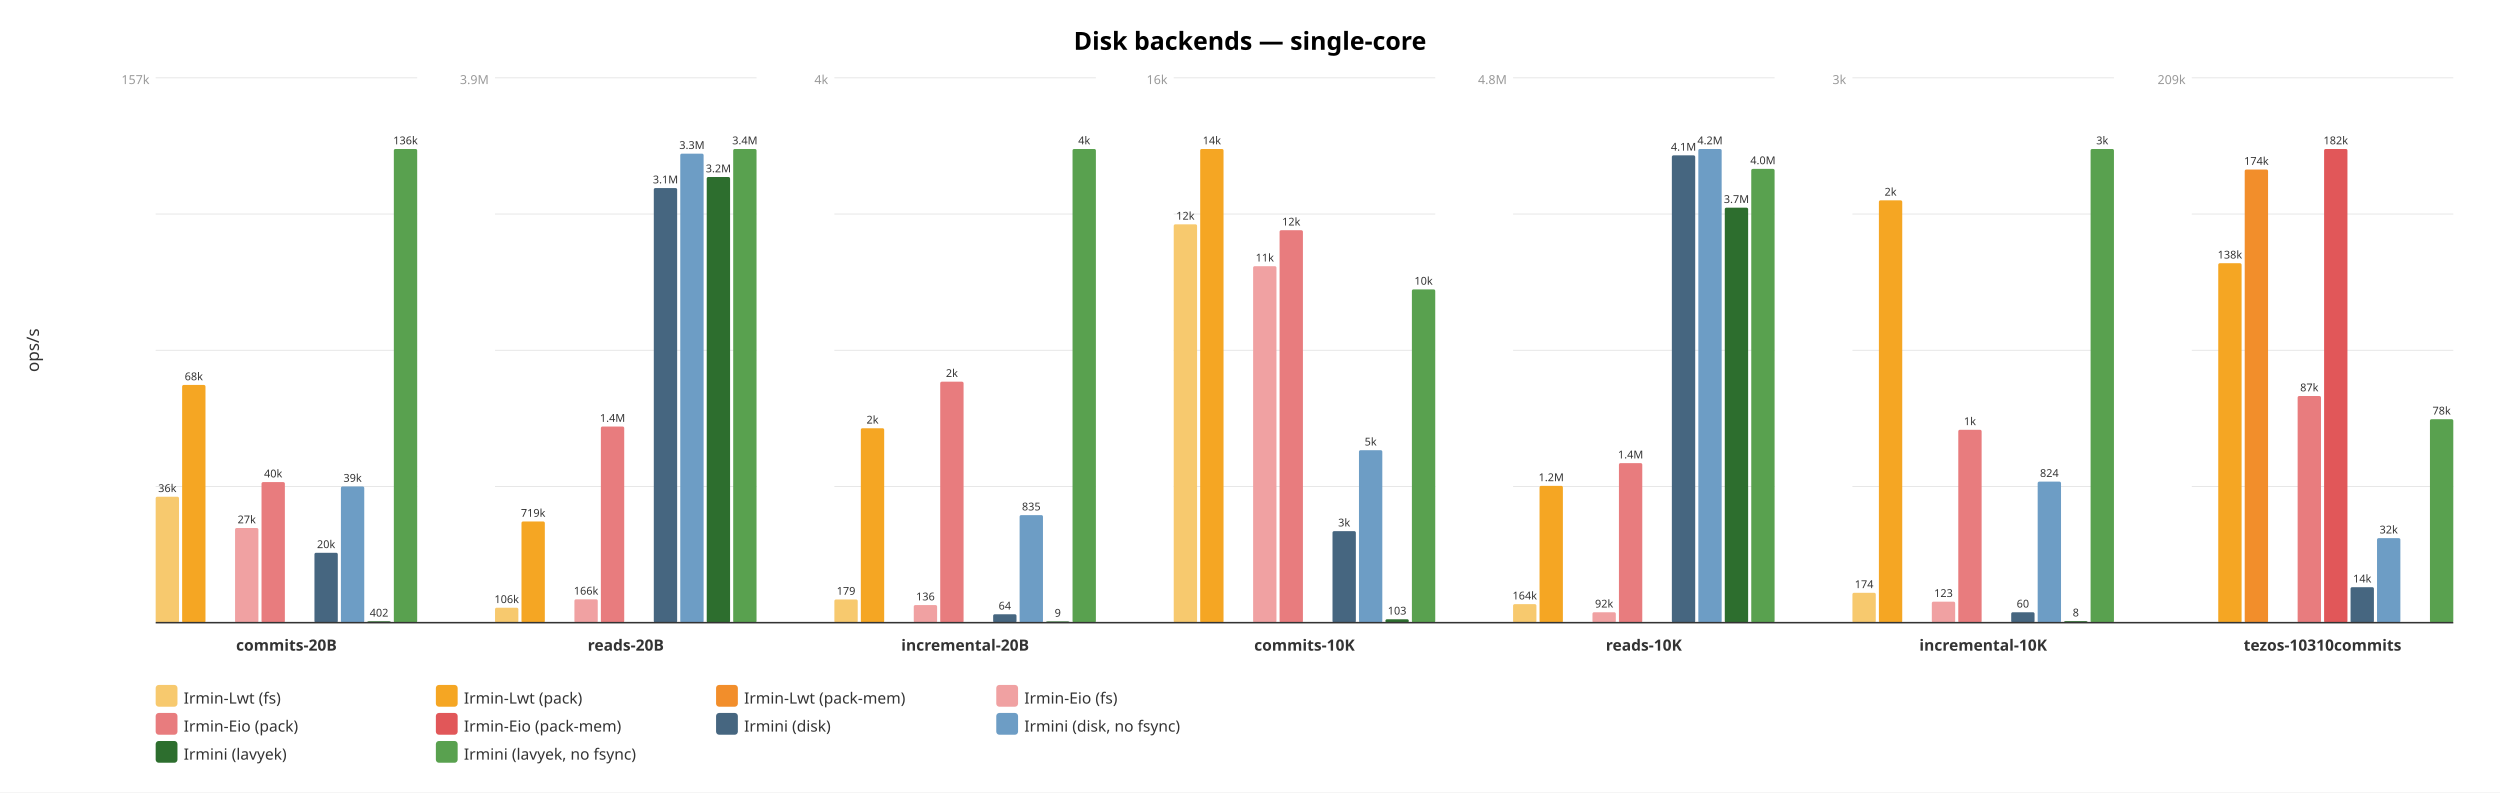
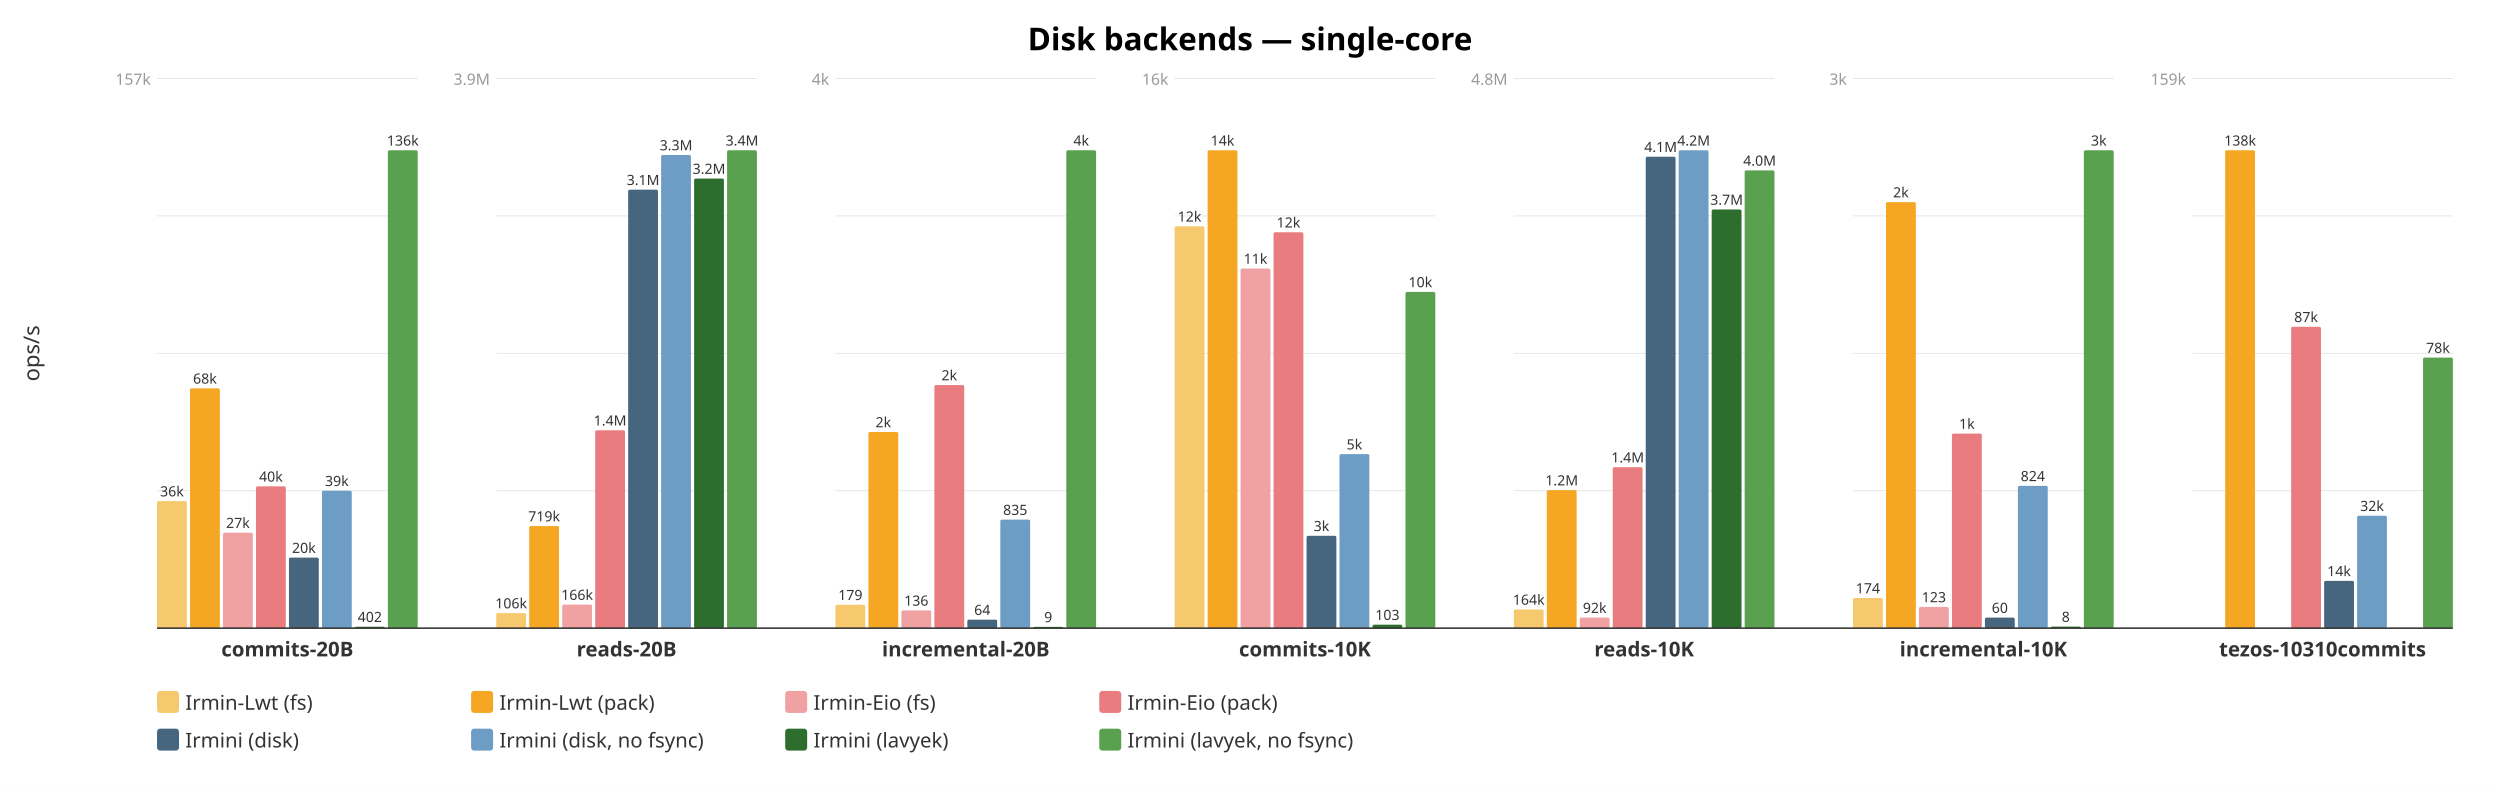
- <svg xmlns="http://www.w3.org/2000/svg" width="1606" height="509" font-family="system-ui, sans-serif" font-size="11">
-   <rect width="1606" height="509" fill="white" />
+ <svg xmlns="http://www.w3.org/2000/svg" width="1592" height="503" font-family="system-ui, sans-serif" font-size="14">
+   <rect width="1592" height="503" fill="white" />
  <defs>
</defs>
-   <text x="803.0" y="32" text-anchor="middle" font-size="16" font-weight="bold">Disk backends — single-core</text>
+   <text x="796.0" y="32" text-anchor="middle" font-size="20" font-weight="bold">Disk backends — single-core</text>
  <g transform="translate(100,50)">
-     <text x="-75" y="175.0" text-anchor="middle" font-size="11" fill="#333" transform="rotate(-90,-75,175.0)">ops/s</text>
-     <line x1="0" y1="262.5" x2="168" y2="262.5" stroke="#e0e0e0" stroke-width="0.5" />
-     <line x1="0" y1="175.0" x2="168" y2="175.0" stroke="#e0e0e0" stroke-width="0.5" />
-     <line x1="0" y1="87.5" x2="168" y2="87.5" stroke="#e0e0e0" stroke-width="0.5" />
-     <line x1="0" y1="0.0" x2="168" y2="0.0" stroke="#e0e0e0" stroke-width="0.5" />
-     <text x="-4.0" y="4.0" text-anchor="end" font-size="8" fill="#999">157k</text>
-     <rect x="0.0" y="269.1" width="15" height="80.9" fill="#f7c96e" rx="1" />
-     <text x="7.5" y="266.1" text-anchor="middle" font-size="7" fill="#333">36k</text>
-     <rect x="17.0" y="197.3" width="15" height="152.7" fill="#f5a623" rx="1" />
-     <text x="24.5" y="194.3" text-anchor="middle" font-size="7" fill="#333">68k</text>
-     <rect x="51.0" y="289.2" width="15" height="60.8" fill="#f0a1a2" rx="1" />
-     <text x="58.5" y="286.2" text-anchor="middle" font-size="7" fill="#333">27k</text>
-     <rect x="68.0" y="259.7" width="15" height="90.3" fill="#e87c7e" rx="1" />
-     <text x="75.5" y="256.7" text-anchor="middle" font-size="7" fill="#333">40k</text>
-     <rect x="102.0" y="305.1" width="15" height="44.9" fill="#466680" rx="1" />
-     <text x="109.5" y="302.1" text-anchor="middle" font-size="7" fill="#333">20k</text>
-     <rect x="119.0" y="262.5" width="15" height="87.5" fill="#6d9dc5" rx="1" />
-     <text x="126.5" y="259.5" text-anchor="middle" font-size="7" fill="#333">39k</text>
-     <rect x="136.0" y="349.1" width="15" height="0.9" fill="#2d6e2e" rx="1" />
-     <text x="143.5" y="346.1" text-anchor="middle" font-size="7" fill="#333">402</text>
-     <rect x="153.0" y="45.7" width="15" height="304.3" fill="#59a14f" rx="1" />
-     <text x="160.5" y="42.7" text-anchor="middle" font-size="7" fill="#333">136k</text>
-     <text x="84.0" y="368" text-anchor="middle" font-size="10" font-weight="bold" fill="#333">commits-20B</text>
-     <line x1="218" y1="262.5" x2="386" y2="262.5" stroke="#e0e0e0" stroke-width="0.5" />
-     <line x1="218" y1="175.0" x2="386" y2="175.0" stroke="#e0e0e0" stroke-width="0.5" />
-     <line x1="218" y1="87.5" x2="386" y2="87.5" stroke="#e0e0e0" stroke-width="0.5" />
-     <line x1="218" y1="0.0" x2="386" y2="0.0" stroke="#e0e0e0" stroke-width="0.5" />
-     <text x="214.0" y="4.0" text-anchor="end" font-size="8" fill="#999">3.9M</text>
-     <rect x="218.0" y="340.4" width="15" height="9.6" fill="#f7c96e" rx="1" />
-     <text x="225.5" y="337.4" text-anchor="middle" font-size="7" fill="#333">106k</text>
-     <rect x="235.0" y="285.0" width="15" height="65.0" fill="#f5a623" rx="1" />
-     <text x="242.5" y="282.0" text-anchor="middle" font-size="7" fill="#333">719k</text>
-     <rect x="269.0" y="335.0" width="15" height="15.0" fill="#f0a1a2" rx="1" />
-     <text x="276.5" y="332.0" text-anchor="middle" font-size="7" fill="#333">166k</text>
-     <rect x="286.0" y="224.0" width="15" height="126.0" fill="#e87c7e" rx="1" />
-     <text x="293.5" y="221.0" text-anchor="middle" font-size="7" fill="#333">1.4M</text>
-     <rect x="320.0" y="70.8" width="15" height="279.2" fill="#466680" rx="1" />
-     <text x="327.5" y="67.8" text-anchor="middle" font-size="7" fill="#333">3.1M</text>
-     <rect x="337.0" y="48.7" width="15" height="301.3" fill="#6d9dc5" rx="1" />
-     <text x="344.5" y="45.7" text-anchor="middle" font-size="7" fill="#333">3.3M</text>
-     <rect x="354.0" y="63.7" width="15" height="286.3" fill="#2d6e2e" rx="1" />
-     <text x="361.5" y="60.7" text-anchor="middle" font-size="7" fill="#333">3.2M</text>
-     <rect x="371.0" y="45.7" width="15" height="304.3" fill="#59a14f" rx="1" />
-     <text x="378.5" y="42.7" text-anchor="middle" font-size="7" fill="#333">3.4M</text>
-     <text x="302.0" y="368" text-anchor="middle" font-size="10" font-weight="bold" fill="#333">reads-20B</text>
-     <line x1="436" y1="262.5" x2="604" y2="262.5" stroke="#e0e0e0" stroke-width="0.5" />
-     <line x1="436" y1="175.0" x2="604" y2="175.0" stroke="#e0e0e0" stroke-width="0.5" />
-     <line x1="436" y1="87.5" x2="604" y2="87.5" stroke="#e0e0e0" stroke-width="0.5" />
-     <line x1="436" y1="0.0" x2="604" y2="0.0" stroke="#e0e0e0" stroke-width="0.5" />
-     <text x="432.0" y="4.0" text-anchor="end" font-size="8" fill="#999">4k</text>
-     <rect x="436.0" y="335.1" width="15" height="14.9" fill="#f7c96e" rx="1" />
-     <text x="443.5" y="332.1" text-anchor="middle" font-size="7" fill="#333">179</text>
-     <rect x="453.0" y="225.1" width="15" height="124.9" fill="#f5a623" rx="1" />
-     <text x="460.5" y="222.1" text-anchor="middle" font-size="7" fill="#333">2k</text>
-     <rect x="487.0" y="338.7" width="15" height="11.3" fill="#f0a1a2" rx="1" />
-     <text x="494.5" y="335.7" text-anchor="middle" font-size="7" fill="#333">136</text>
-     <rect x="504.0" y="195.2" width="15" height="154.8" fill="#e87c7e" rx="1" />
-     <text x="511.5" y="192.2" text-anchor="middle" font-size="7" fill="#333">2k</text>
-     <rect x="538.0" y="344.6" width="15" height="5.4" fill="#466680" rx="1" />
-     <text x="545.5" y="341.6" text-anchor="middle" font-size="7" fill="#333">64</text>
-     <rect x="555.0" y="280.9" width="15" height="69.1" fill="#6d9dc5" rx="1" />
-     <text x="562.5" y="277.9" text-anchor="middle" font-size="7" fill="#333">835</text>
-     <rect x="572.0" y="349.2" width="15" height="0.8" fill="#2d6e2e" rx="1" />
-     <text x="579.5" y="346.2" text-anchor="middle" font-size="7" fill="#333">9</text>
-     <rect x="589.0" y="45.7" width="15" height="304.3" fill="#59a14f" rx="1" />
-     <text x="596.5" y="42.7" text-anchor="middle" font-size="7" fill="#333">4k</text>
-     <text x="520.0" y="368" text-anchor="middle" font-size="10" font-weight="bold" fill="#333">incremental-20B</text>
-     <line x1="654" y1="262.5" x2="822" y2="262.5" stroke="#e0e0e0" stroke-width="0.5" />
-     <line x1="654" y1="175.0" x2="822" y2="175.0" stroke="#e0e0e0" stroke-width="0.5" />
-     <line x1="654" y1="87.5" x2="822" y2="87.5" stroke="#e0e0e0" stroke-width="0.5" />
-     <line x1="654" y1="0.0" x2="822" y2="0.0" stroke="#e0e0e0" stroke-width="0.5" />
-     <text x="650.0" y="4.0" text-anchor="end" font-size="8" fill="#999">16k</text>
-     <rect x="654.0" y="94.1" width="15" height="255.9" fill="#f7c96e" rx="1" />
-     <text x="661.5" y="91.1" text-anchor="middle" font-size="7" fill="#333">12k</text>
-     <rect x="671.0" y="45.7" width="15" height="304.3" fill="#f5a623" rx="1" />
-     <text x="678.5" y="42.7" text-anchor="middle" font-size="7" fill="#333">14k</text>
-     <rect x="705.0" y="121.0" width="15" height="229.0" fill="#f0a1a2" rx="1" />
-     <text x="712.5" y="118.0" text-anchor="middle" font-size="7" fill="#333">11k</text>
-     <rect x="722.0" y="97.9" width="15" height="252.1" fill="#e87c7e" rx="1" />
-     <text x="729.5" y="94.9" text-anchor="middle" font-size="7" fill="#333">12k</text>
-     <rect x="756.0" y="291.2" width="15" height="58.8" fill="#466680" rx="1" />
-     <text x="763.5" y="288.2" text-anchor="middle" font-size="7" fill="#333">3k</text>
-     <rect x="773.0" y="239.2" width="15" height="110.8" fill="#6d9dc5" rx="1" />
-     <text x="780.5" y="236.2" text-anchor="middle" font-size="7" fill="#333">5k</text>
-     <rect x="790.0" y="347.8" width="15" height="2.2" fill="#2d6e2e" rx="1" />
-     <text x="797.5" y="344.8" text-anchor="middle" font-size="7" fill="#333">103</text>
-     <rect x="807.0" y="135.9" width="15" height="214.1" fill="#59a14f" rx="1" />
-     <text x="814.5" y="132.9" text-anchor="middle" font-size="7" fill="#333">10k</text>
-     <text x="738.0" y="368" text-anchor="middle" font-size="10" font-weight="bold" fill="#333">commits-10K</text>
-     <line x1="872" y1="262.5" x2="1040" y2="262.5" stroke="#e0e0e0" stroke-width="0.5" />
-     <line x1="872" y1="175.0" x2="1040" y2="175.0" stroke="#e0e0e0" stroke-width="0.5" />
-     <line x1="872" y1="87.5" x2="1040" y2="87.5" stroke="#e0e0e0" stroke-width="0.5" />
-     <line x1="872" y1="0.0" x2="1040" y2="0.0" stroke="#e0e0e0" stroke-width="0.5" />
-     <text x="868.0" y="4.0" text-anchor="end" font-size="8" fill="#999">4.8M</text>
-     <rect x="872.0" y="338.1" width="15" height="11.9" fill="#f7c96e" rx="1" />
-     <text x="879.5" y="335.1" text-anchor="middle" font-size="7" fill="#333">164k</text>
-     <rect x="889.0" y="262.1" width="15" height="87.9" fill="#f5a623" rx="1" />
-     <text x="896.5" y="259.1" text-anchor="middle" font-size="7" fill="#333">1.2M</text>
-     <rect x="923.0" y="343.3" width="15" height="6.7" fill="#f0a1a2" rx="1" />
-     <text x="930.5" y="340.3" text-anchor="middle" font-size="7" fill="#333">92k</text>
-     <rect x="940.0" y="247.5" width="15" height="102.5" fill="#e87c7e" rx="1" />
-     <text x="947.5" y="244.5" text-anchor="middle" font-size="7" fill="#333">1.4M</text>
-     <rect x="974.0" y="49.8" width="15" height="300.2" fill="#466680" rx="1" />
-     <text x="981.5" y="46.8" text-anchor="middle" font-size="7" fill="#333">4.1M</text>
-     <rect x="991.0" y="45.7" width="15" height="304.3" fill="#6d9dc5" rx="1" />
-     <text x="998.5" y="42.7" text-anchor="middle" font-size="7" fill="#333">4.2M</text>
-     <rect x="1008.0" y="83.4" width="15" height="266.6" fill="#2d6e2e" rx="1" />
-     <text x="1015.5" y="80.4" text-anchor="middle" font-size="7" fill="#333">3.7M</text>
-     <rect x="1025.0" y="58.5" width="15" height="291.5" fill="#59a14f" rx="1" />
-     <text x="1032.5" y="55.5" text-anchor="middle" font-size="7" fill="#333">4.0M</text>
-     <text x="956.0" y="368" text-anchor="middle" font-size="10" font-weight="bold" fill="#333">reads-10K</text>
-     <line x1="1090" y1="262.5" x2="1258" y2="262.5" stroke="#e0e0e0" stroke-width="0.5" />
-     <line x1="1090" y1="175.0" x2="1258" y2="175.0" stroke="#e0e0e0" stroke-width="0.5" />
-     <line x1="1090" y1="87.5" x2="1258" y2="87.5" stroke="#e0e0e0" stroke-width="0.5" />
-     <line x1="1090" y1="0.0" x2="1258" y2="0.0" stroke="#e0e0e0" stroke-width="0.5" />
-     <text x="1086.0" y="4.0" text-anchor="end" font-size="8" fill="#999">3k</text>
-     <rect x="1090.0" y="330.8" width="15" height="19.2" fill="#f7c96e" rx="1" />
-     <text x="1097.5" y="327.8" text-anchor="middle" font-size="7" fill="#333">174</text>
-     <rect x="1107.0" y="78.7" width="15" height="271.3" fill="#f5a623" rx="1" />
-     <text x="1114.5" y="75.7" text-anchor="middle" font-size="7" fill="#333">2k</text>
-     <rect x="1141.0" y="336.5" width="15" height="13.5" fill="#f0a1a2" rx="1" />
-     <text x="1148.5" y="333.5" text-anchor="middle" font-size="7" fill="#333">123</text>
-     <rect x="1158.0" y="226.1" width="15" height="123.9" fill="#e87c7e" rx="1" />
-     <text x="1165.5" y="223.1" text-anchor="middle" font-size="7" fill="#333">1k</text>
-     <rect x="1192.0" y="343.3" width="15" height="6.7" fill="#466680" rx="1" />
-     <text x="1199.5" y="340.3" text-anchor="middle" font-size="7" fill="#333">60</text>
-     <rect x="1209.0" y="259.4" width="15" height="90.6" fill="#6d9dc5" rx="1" />
-     <text x="1216.5" y="256.4" text-anchor="middle" font-size="7" fill="#333">824</text>
-     <rect x="1226.0" y="349.0" width="15" height="1.0" fill="#2d6e2e" rx="1" />
-     <text x="1233.5" y="346.0" text-anchor="middle" font-size="7" fill="#333">8</text>
-     <rect x="1243.0" y="45.7" width="15" height="304.3" fill="#59a14f" rx="1" />
-     <text x="1250.5" y="42.7" text-anchor="middle" font-size="7" fill="#333">3k</text>
-     <text x="1174.0" y="368" text-anchor="middle" font-size="10" font-weight="bold" fill="#333">incremental-10K</text>
-     <line x1="1308" y1="262.5" x2="1476" y2="262.5" stroke="#e0e0e0" stroke-width="0.5" />
-     <line x1="1308" y1="175.0" x2="1476" y2="175.0" stroke="#e0e0e0" stroke-width="0.5" />
-     <line x1="1308" y1="87.5" x2="1476" y2="87.5" stroke="#e0e0e0" stroke-width="0.5" />
-     <line x1="1308" y1="0.0" x2="1476" y2="0.0" stroke="#e0e0e0" stroke-width="0.5" />
-     <text x="1304.0" y="4.0" text-anchor="end" font-size="8" fill="#999">209k</text>
-     <rect x="1325.0" y="119.1" width="15" height="230.9" fill="#f5a623" rx="1" />
-     <text x="1332.5" y="116.1" text-anchor="middle" font-size="7" fill="#333">138k</text>
-     <rect x="1342.0" y="58.9" width="15" height="291.1" fill="#f28e2b" rx="1" />
-     <text x="1349.5" y="55.9" text-anchor="middle" font-size="7" fill="#333">174k</text>
-     <rect x="1376.0" y="204.4" width="15" height="145.6" fill="#e87c7e" rx="1" />
-     <text x="1383.5" y="201.4" text-anchor="middle" font-size="7" fill="#333">87k</text>
-     <rect x="1393.0" y="45.7" width="15" height="304.3" fill="#e15759" rx="1" />
-     <text x="1400.5" y="42.7" text-anchor="middle" font-size="7" fill="#333">182k</text>
-     <rect x="1410.0" y="327.2" width="15" height="22.8" fill="#466680" rx="1" />
-     <text x="1417.5" y="324.2" text-anchor="middle" font-size="7" fill="#333">14k</text>
-     <rect x="1427.0" y="295.7" width="15" height="54.3" fill="#6d9dc5" rx="1" />
-     <text x="1434.5" y="292.7" text-anchor="middle" font-size="7" fill="#333">32k</text>
-     <rect x="1461.0" y="219.3" width="15" height="130.7" fill="#59a14f" rx="1" />
-     <text x="1468.5" y="216.3" text-anchor="middle" font-size="7" fill="#333">78k</text>
-     <text x="1392.0" y="368" text-anchor="middle" font-size="10" font-weight="bold" fill="#333">tezos-10310commits</text>
-     <line x1="0" y1="350" x2="1476" y2="350" stroke="#333" stroke-width="1" />
+     <text x="-75" y="175.0" text-anchor="middle" font-size="14" fill="#333" transform="rotate(-90,-75,175.0)">ops/s</text>
+     <line x1="0" y1="262.5" x2="166" y2="262.5" stroke="#e0e0e0" stroke-width="0.5" />
+     <line x1="0" y1="175.0" x2="166" y2="175.0" stroke="#e0e0e0" stroke-width="0.5" />
+     <line x1="0" y1="87.5" x2="166" y2="87.5" stroke="#e0e0e0" stroke-width="0.5" />
+     <line x1="0" y1="0.0" x2="166" y2="0.0" stroke="#e0e0e0" stroke-width="0.5" />
+     <text x="-4.0" y="4.0" text-anchor="end" font-size="10" fill="#999">157k</text>
+     <rect x="0.0" y="269.1" width="19" height="80.9" fill="#f7c96e" rx="1" />
+     <text x="9.5" y="266.1" text-anchor="middle" font-size="9" fill="#333">36k</text>
+     <rect x="21.0" y="197.3" width="19" height="152.7" fill="#f5a623" rx="1" />
+     <text x="30.5" y="194.3" text-anchor="middle" font-size="9" fill="#333">68k</text>
+     <rect x="42.0" y="289.2" width="19" height="60.8" fill="#f0a1a2" rx="1" />
+     <text x="51.5" y="286.2" text-anchor="middle" font-size="9" fill="#333">27k</text>
+     <rect x="63.0" y="259.7" width="19" height="90.3" fill="#e87c7e" rx="1" />
+     <text x="72.5" y="256.7" text-anchor="middle" font-size="9" fill="#333">40k</text>
+     <rect x="84.0" y="305.1" width="19" height="44.9" fill="#466680" rx="1" />
+     <text x="93.5" y="302.1" text-anchor="middle" font-size="9" fill="#333">20k</text>
+     <rect x="105.0" y="262.5" width="19" height="87.5" fill="#6d9dc5" rx="1" />
+     <text x="114.5" y="259.5" text-anchor="middle" font-size="9" fill="#333">39k</text>
+     <rect x="126.0" y="349.1" width="19" height="0.9" fill="#2d6e2e" rx="1" />
+     <text x="135.5" y="346.1" text-anchor="middle" font-size="9" fill="#333">402</text>
+     <rect x="147.0" y="45.7" width="19" height="304.3" fill="#59a14f" rx="1" />
+     <text x="156.5" y="42.7" text-anchor="middle" font-size="9" fill="#333">136k</text>
+     <text x="83.0" y="368" text-anchor="middle" font-size="13" font-weight="bold" fill="#333">commits-20B</text>
+     <line x1="216" y1="262.5" x2="382" y2="262.5" stroke="#e0e0e0" stroke-width="0.5" />
+     <line x1="216" y1="175.0" x2="382" y2="175.0" stroke="#e0e0e0" stroke-width="0.5" />
+     <line x1="216" y1="87.5" x2="382" y2="87.5" stroke="#e0e0e0" stroke-width="0.5" />
+     <line x1="216" y1="0.0" x2="382" y2="0.0" stroke="#e0e0e0" stroke-width="0.5" />
+     <text x="212.0" y="4.0" text-anchor="end" font-size="10" fill="#999">3.9M</text>
+     <rect x="216.0" y="340.4" width="19" height="9.6" fill="#f7c96e" rx="1" />
+     <text x="225.5" y="337.4" text-anchor="middle" font-size="9" fill="#333">106k</text>
+     <rect x="237.0" y="285.0" width="19" height="65.0" fill="#f5a623" rx="1" />
+     <text x="246.5" y="282.0" text-anchor="middle" font-size="9" fill="#333">719k</text>
+     <rect x="258.0" y="335.0" width="19" height="15.0" fill="#f0a1a2" rx="1" />
+     <text x="267.5" y="332.0" text-anchor="middle" font-size="9" fill="#333">166k</text>
+     <rect x="279.0" y="224.0" width="19" height="126.0" fill="#e87c7e" rx="1" />
+     <text x="288.5" y="221.0" text-anchor="middle" font-size="9" fill="#333">1.4M</text>
+     <rect x="300.0" y="70.8" width="19" height="279.2" fill="#466680" rx="1" />
+     <text x="309.5" y="67.8" text-anchor="middle" font-size="9" fill="#333">3.1M</text>
+     <rect x="321.0" y="48.7" width="19" height="301.3" fill="#6d9dc5" rx="1" />
+     <text x="330.5" y="45.7" text-anchor="middle" font-size="9" fill="#333">3.3M</text>
+     <rect x="342.0" y="63.7" width="19" height="286.3" fill="#2d6e2e" rx="1" />
+     <text x="351.5" y="60.7" text-anchor="middle" font-size="9" fill="#333">3.2M</text>
+     <rect x="363.0" y="45.7" width="19" height="304.3" fill="#59a14f" rx="1" />
+     <text x="372.5" y="42.7" text-anchor="middle" font-size="9" fill="#333">3.4M</text>
+     <text x="299.0" y="368" text-anchor="middle" font-size="13" font-weight="bold" fill="#333">reads-20B</text>
+     <line x1="432" y1="262.5" x2="598" y2="262.5" stroke="#e0e0e0" stroke-width="0.5" />
+     <line x1="432" y1="175.0" x2="598" y2="175.0" stroke="#e0e0e0" stroke-width="0.5" />
+     <line x1="432" y1="87.5" x2="598" y2="87.5" stroke="#e0e0e0" stroke-width="0.5" />
+     <line x1="432" y1="0.0" x2="598" y2="0.0" stroke="#e0e0e0" stroke-width="0.5" />
+     <text x="428.0" y="4.0" text-anchor="end" font-size="10" fill="#999">4k</text>
+     <rect x="432.0" y="335.1" width="19" height="14.9" fill="#f7c96e" rx="1" />
+     <text x="441.5" y="332.1" text-anchor="middle" font-size="9" fill="#333">179</text>
+     <rect x="453.0" y="225.1" width="19" height="124.9" fill="#f5a623" rx="1" />
+     <text x="462.5" y="222.1" text-anchor="middle" font-size="9" fill="#333">2k</text>
+     <rect x="474.0" y="338.7" width="19" height="11.3" fill="#f0a1a2" rx="1" />
+     <text x="483.5" y="335.7" text-anchor="middle" font-size="9" fill="#333">136</text>
+     <rect x="495.0" y="195.2" width="19" height="154.8" fill="#e87c7e" rx="1" />
+     <text x="504.5" y="192.2" text-anchor="middle" font-size="9" fill="#333">2k</text>
+     <rect x="516.0" y="344.6" width="19" height="5.4" fill="#466680" rx="1" />
+     <text x="525.5" y="341.6" text-anchor="middle" font-size="9" fill="#333">64</text>
+     <rect x="537.0" y="280.9" width="19" height="69.1" fill="#6d9dc5" rx="1" />
+     <text x="546.5" y="277.9" text-anchor="middle" font-size="9" fill="#333">835</text>
+     <rect x="558.0" y="349.2" width="19" height="0.8" fill="#2d6e2e" rx="1" />
+     <text x="567.5" y="346.2" text-anchor="middle" font-size="9" fill="#333">9</text>
+     <rect x="579.0" y="45.7" width="19" height="304.3" fill="#59a14f" rx="1" />
+     <text x="588.5" y="42.7" text-anchor="middle" font-size="9" fill="#333">4k</text>
+     <text x="515.0" y="368" text-anchor="middle" font-size="13" font-weight="bold" fill="#333">incremental-20B</text>
+     <line x1="648" y1="262.5" x2="814" y2="262.5" stroke="#e0e0e0" stroke-width="0.5" />
+     <line x1="648" y1="175.0" x2="814" y2="175.0" stroke="#e0e0e0" stroke-width="0.5" />
+     <line x1="648" y1="87.5" x2="814" y2="87.5" stroke="#e0e0e0" stroke-width="0.5" />
+     <line x1="648" y1="0.0" x2="814" y2="0.0" stroke="#e0e0e0" stroke-width="0.5" />
+     <text x="644.0" y="4.0" text-anchor="end" font-size="10" fill="#999">16k</text>
+     <rect x="648.0" y="94.1" width="19" height="255.9" fill="#f7c96e" rx="1" />
+     <text x="657.5" y="91.1" text-anchor="middle" font-size="9" fill="#333">12k</text>
+     <rect x="669.0" y="45.7" width="19" height="304.3" fill="#f5a623" rx="1" />
+     <text x="678.5" y="42.7" text-anchor="middle" font-size="9" fill="#333">14k</text>
+     <rect x="690.0" y="121.0" width="19" height="229.0" fill="#f0a1a2" rx="1" />
+     <text x="699.5" y="118.0" text-anchor="middle" font-size="9" fill="#333">11k</text>
+     <rect x="711.0" y="97.9" width="19" height="252.1" fill="#e87c7e" rx="1" />
+     <text x="720.5" y="94.9" text-anchor="middle" font-size="9" fill="#333">12k</text>
+     <rect x="732.0" y="291.2" width="19" height="58.8" fill="#466680" rx="1" />
+     <text x="741.5" y="288.2" text-anchor="middle" font-size="9" fill="#333">3k</text>
+     <rect x="753.0" y="239.2" width="19" height="110.8" fill="#6d9dc5" rx="1" />
+     <text x="762.5" y="236.2" text-anchor="middle" font-size="9" fill="#333">5k</text>
+     <rect x="774.0" y="347.8" width="19" height="2.2" fill="#2d6e2e" rx="1" />
+     <text x="783.5" y="344.8" text-anchor="middle" font-size="9" fill="#333">103</text>
+     <rect x="795.0" y="135.9" width="19" height="214.1" fill="#59a14f" rx="1" />
+     <text x="804.5" y="132.9" text-anchor="middle" font-size="9" fill="#333">10k</text>
+     <text x="731.0" y="368" text-anchor="middle" font-size="13" font-weight="bold" fill="#333">commits-10K</text>
+     <line x1="864" y1="262.5" x2="1030" y2="262.5" stroke="#e0e0e0" stroke-width="0.5" />
+     <line x1="864" y1="175.0" x2="1030" y2="175.0" stroke="#e0e0e0" stroke-width="0.5" />
+     <line x1="864" y1="87.5" x2="1030" y2="87.5" stroke="#e0e0e0" stroke-width="0.5" />
+     <line x1="864" y1="0.0" x2="1030" y2="0.0" stroke="#e0e0e0" stroke-width="0.5" />
+     <text x="860.0" y="4.0" text-anchor="end" font-size="10" fill="#999">4.8M</text>
+     <rect x="864.0" y="338.1" width="19" height="11.9" fill="#f7c96e" rx="1" />
+     <text x="873.5" y="335.1" text-anchor="middle" font-size="9" fill="#333">164k</text>
+     <rect x="885.0" y="262.1" width="19" height="87.9" fill="#f5a623" rx="1" />
+     <text x="894.5" y="259.1" text-anchor="middle" font-size="9" fill="#333">1.2M</text>
+     <rect x="906.0" y="343.3" width="19" height="6.7" fill="#f0a1a2" rx="1" />
+     <text x="915.5" y="340.3" text-anchor="middle" font-size="9" fill="#333">92k</text>
+     <rect x="927.0" y="247.5" width="19" height="102.5" fill="#e87c7e" rx="1" />
+     <text x="936.5" y="244.5" text-anchor="middle" font-size="9" fill="#333">1.4M</text>
+     <rect x="948.0" y="49.8" width="19" height="300.2" fill="#466680" rx="1" />
+     <text x="957.5" y="46.8" text-anchor="middle" font-size="9" fill="#333">4.1M</text>
+     <rect x="969.0" y="45.7" width="19" height="304.3" fill="#6d9dc5" rx="1" />
+     <text x="978.5" y="42.7" text-anchor="middle" font-size="9" fill="#333">4.2M</text>
+     <rect x="990.0" y="83.4" width="19" height="266.6" fill="#2d6e2e" rx="1" />
+     <text x="999.5" y="80.4" text-anchor="middle" font-size="9" fill="#333">3.7M</text>
+     <rect x="1011.0" y="58.5" width="19" height="291.5" fill="#59a14f" rx="1" />
+     <text x="1020.5" y="55.5" text-anchor="middle" font-size="9" fill="#333">4.0M</text>
+     <text x="947.0" y="368" text-anchor="middle" font-size="13" font-weight="bold" fill="#333">reads-10K</text>
+     <line x1="1080" y1="262.5" x2="1246" y2="262.5" stroke="#e0e0e0" stroke-width="0.5" />
+     <line x1="1080" y1="175.0" x2="1246" y2="175.0" stroke="#e0e0e0" stroke-width="0.5" />
+     <line x1="1080" y1="87.5" x2="1246" y2="87.5" stroke="#e0e0e0" stroke-width="0.5" />
+     <line x1="1080" y1="0.0" x2="1246" y2="0.0" stroke="#e0e0e0" stroke-width="0.5" />
+     <text x="1076.0" y="4.0" text-anchor="end" font-size="10" fill="#999">3k</text>
+     <rect x="1080.0" y="330.8" width="19" height="19.2" fill="#f7c96e" rx="1" />
+     <text x="1089.5" y="327.8" text-anchor="middle" font-size="9" fill="#333">174</text>
+     <rect x="1101.0" y="78.7" width="19" height="271.3" fill="#f5a623" rx="1" />
+     <text x="1110.5" y="75.7" text-anchor="middle" font-size="9" fill="#333">2k</text>
+     <rect x="1122.0" y="336.5" width="19" height="13.5" fill="#f0a1a2" rx="1" />
+     <text x="1131.5" y="333.5" text-anchor="middle" font-size="9" fill="#333">123</text>
+     <rect x="1143.0" y="226.1" width="19" height="123.9" fill="#e87c7e" rx="1" />
+     <text x="1152.5" y="223.1" text-anchor="middle" font-size="9" fill="#333">1k</text>
+     <rect x="1164.0" y="343.3" width="19" height="6.7" fill="#466680" rx="1" />
+     <text x="1173.5" y="340.3" text-anchor="middle" font-size="9" fill="#333">60</text>
+     <rect x="1185.0" y="259.4" width="19" height="90.6" fill="#6d9dc5" rx="1" />
+     <text x="1194.5" y="256.4" text-anchor="middle" font-size="9" fill="#333">824</text>
+     <rect x="1206.0" y="349.0" width="19" height="1.0" fill="#2d6e2e" rx="1" />
+     <text x="1215.5" y="346.0" text-anchor="middle" font-size="9" fill="#333">8</text>
+     <rect x="1227.0" y="45.7" width="19" height="304.3" fill="#59a14f" rx="1" />
+     <text x="1236.5" y="42.7" text-anchor="middle" font-size="9" fill="#333">3k</text>
+     <text x="1163.0" y="368" text-anchor="middle" font-size="13" font-weight="bold" fill="#333">incremental-10K</text>
+     <line x1="1296" y1="262.5" x2="1462" y2="262.5" stroke="#e0e0e0" stroke-width="0.5" />
+     <line x1="1296" y1="175.0" x2="1462" y2="175.0" stroke="#e0e0e0" stroke-width="0.5" />
+     <line x1="1296" y1="87.5" x2="1462" y2="87.5" stroke="#e0e0e0" stroke-width="0.5" />
+     <line x1="1296" y1="0.0" x2="1462" y2="0.0" stroke="#e0e0e0" stroke-width="0.5" />
+     <text x="1292.0" y="4.0" text-anchor="end" font-size="10" fill="#999">159k</text>
+     <rect x="1317.0" y="45.7" width="19" height="304.3" fill="#f5a623" rx="1" />
+     <text x="1326.5" y="42.7" text-anchor="middle" font-size="9" fill="#333">138k</text>
+     <rect x="1359.0" y="158.1" width="19" height="191.9" fill="#e87c7e" rx="1" />
+     <text x="1368.5" y="155.1" text-anchor="middle" font-size="9" fill="#333">87k</text>
+     <rect x="1380.0" y="319.9" width="19" height="30.1" fill="#466680" rx="1" />
+     <text x="1389.5" y="316.9" text-anchor="middle" font-size="9" fill="#333">14k</text>
+     <rect x="1401.0" y="278.4" width="19" height="71.6" fill="#6d9dc5" rx="1" />
+     <text x="1410.5" y="275.4" text-anchor="middle" font-size="9" fill="#333">32k</text>
+     <rect x="1443.0" y="177.7" width="19" height="172.3" fill="#59a14f" rx="1" />
+     <text x="1452.5" y="174.7" text-anchor="middle" font-size="9" fill="#333">78k</text>
+     <text x="1379.0" y="368" text-anchor="middle" font-size="13" font-weight="bold" fill="#333">tezos-10310commits</text>
+     <line x1="0" y1="350" x2="1462" y2="350" stroke="#333" stroke-width="1" />
  </g>
  <g transform="translate(100,440)">
    <rect x="0" y="0" width="14" height="14" fill="#f7c96e" rx="2" />
-     <text x="18" y="12" font-size="10" fill="#333">Irmin-Lwt (fs)</text>
-     <rect x="180" y="0" width="14" height="14" fill="#f5a623" rx="2" />
-     <text x="198" y="12" font-size="10" fill="#333">Irmin-Lwt (pack)</text>
-     <rect x="360" y="0" width="14" height="14" fill="#f28e2b" rx="2" />
-     <text x="378" y="12" font-size="10" fill="#333">Irmin-Lwt (pack-mem)</text>
-     <rect x="540" y="0" width="14" height="14" fill="#f0a1a2" rx="2" />
-     <text x="558" y="12" font-size="10" fill="#333">Irmin-Eio (fs)</text>
-     <rect x="0" y="18" width="14" height="14" fill="#e87c7e" rx="2" />
-     <text x="18" y="30" font-size="10" fill="#333">Irmin-Eio (pack)</text>
-     <rect x="180" y="18" width="14" height="14" fill="#e15759" rx="2" />
-     <text x="198" y="30" font-size="10" fill="#333">Irmin-Eio (pack-mem)</text>
-     <rect x="360" y="18" width="14" height="14" fill="#466680" rx="2" />
-     <text x="378" y="30" font-size="10" fill="#333">Irmini (disk)</text>
-     <rect x="540" y="18" width="14" height="14" fill="#6d9dc5" rx="2" />
-     <text x="558" y="30" font-size="10" fill="#333">Irmini (disk, no fsync)</text>
-     <rect x="0" y="36" width="14" height="14" fill="#2d6e2e" rx="2" />
-     <text x="18" y="48" font-size="10" fill="#333">Irmini (lavyek)</text>
-     <rect x="180" y="36" width="14" height="14" fill="#59a14f" rx="2" />
-     <text x="198" y="48" font-size="10" fill="#333">Irmini (lavyek, no fsync)</text>
+     <text x="18" y="12" font-size="13" fill="#333">Irmin-Lwt (fs)</text>
+     <rect x="200" y="0" width="14" height="14" fill="#f5a623" rx="2" />
+     <text x="218" y="12" font-size="13" fill="#333">Irmin-Lwt (pack)</text>
+     <rect x="400" y="0" width="14" height="14" fill="#f0a1a2" rx="2" />
+     <text x="418" y="12" font-size="13" fill="#333">Irmin-Eio (fs)</text>
+     <rect x="600" y="0" width="14" height="14" fill="#e87c7e" rx="2" />
+     <text x="618" y="12" font-size="13" fill="#333">Irmin-Eio (pack)</text>
+     <rect x="0" y="24" width="14" height="14" fill="#466680" rx="2" />
+     <text x="18" y="36" font-size="13" fill="#333">Irmini (disk)</text>
+     <rect x="200" y="24" width="14" height="14" fill="#6d9dc5" rx="2" />
+     <text x="218" y="36" font-size="13" fill="#333">Irmini (disk, no fsync)</text>
+     <rect x="400" y="24" width="14" height="14" fill="#2d6e2e" rx="2" />
+     <text x="418" y="36" font-size="13" fill="#333">Irmini (lavyek)</text>
+     <rect x="600" y="24" width="14" height="14" fill="#59a14f" rx="2" />
+     <text x="618" y="36" font-size="13" fill="#333">Irmini (lavyek, no fsync)</text>
  </g>
</svg>
